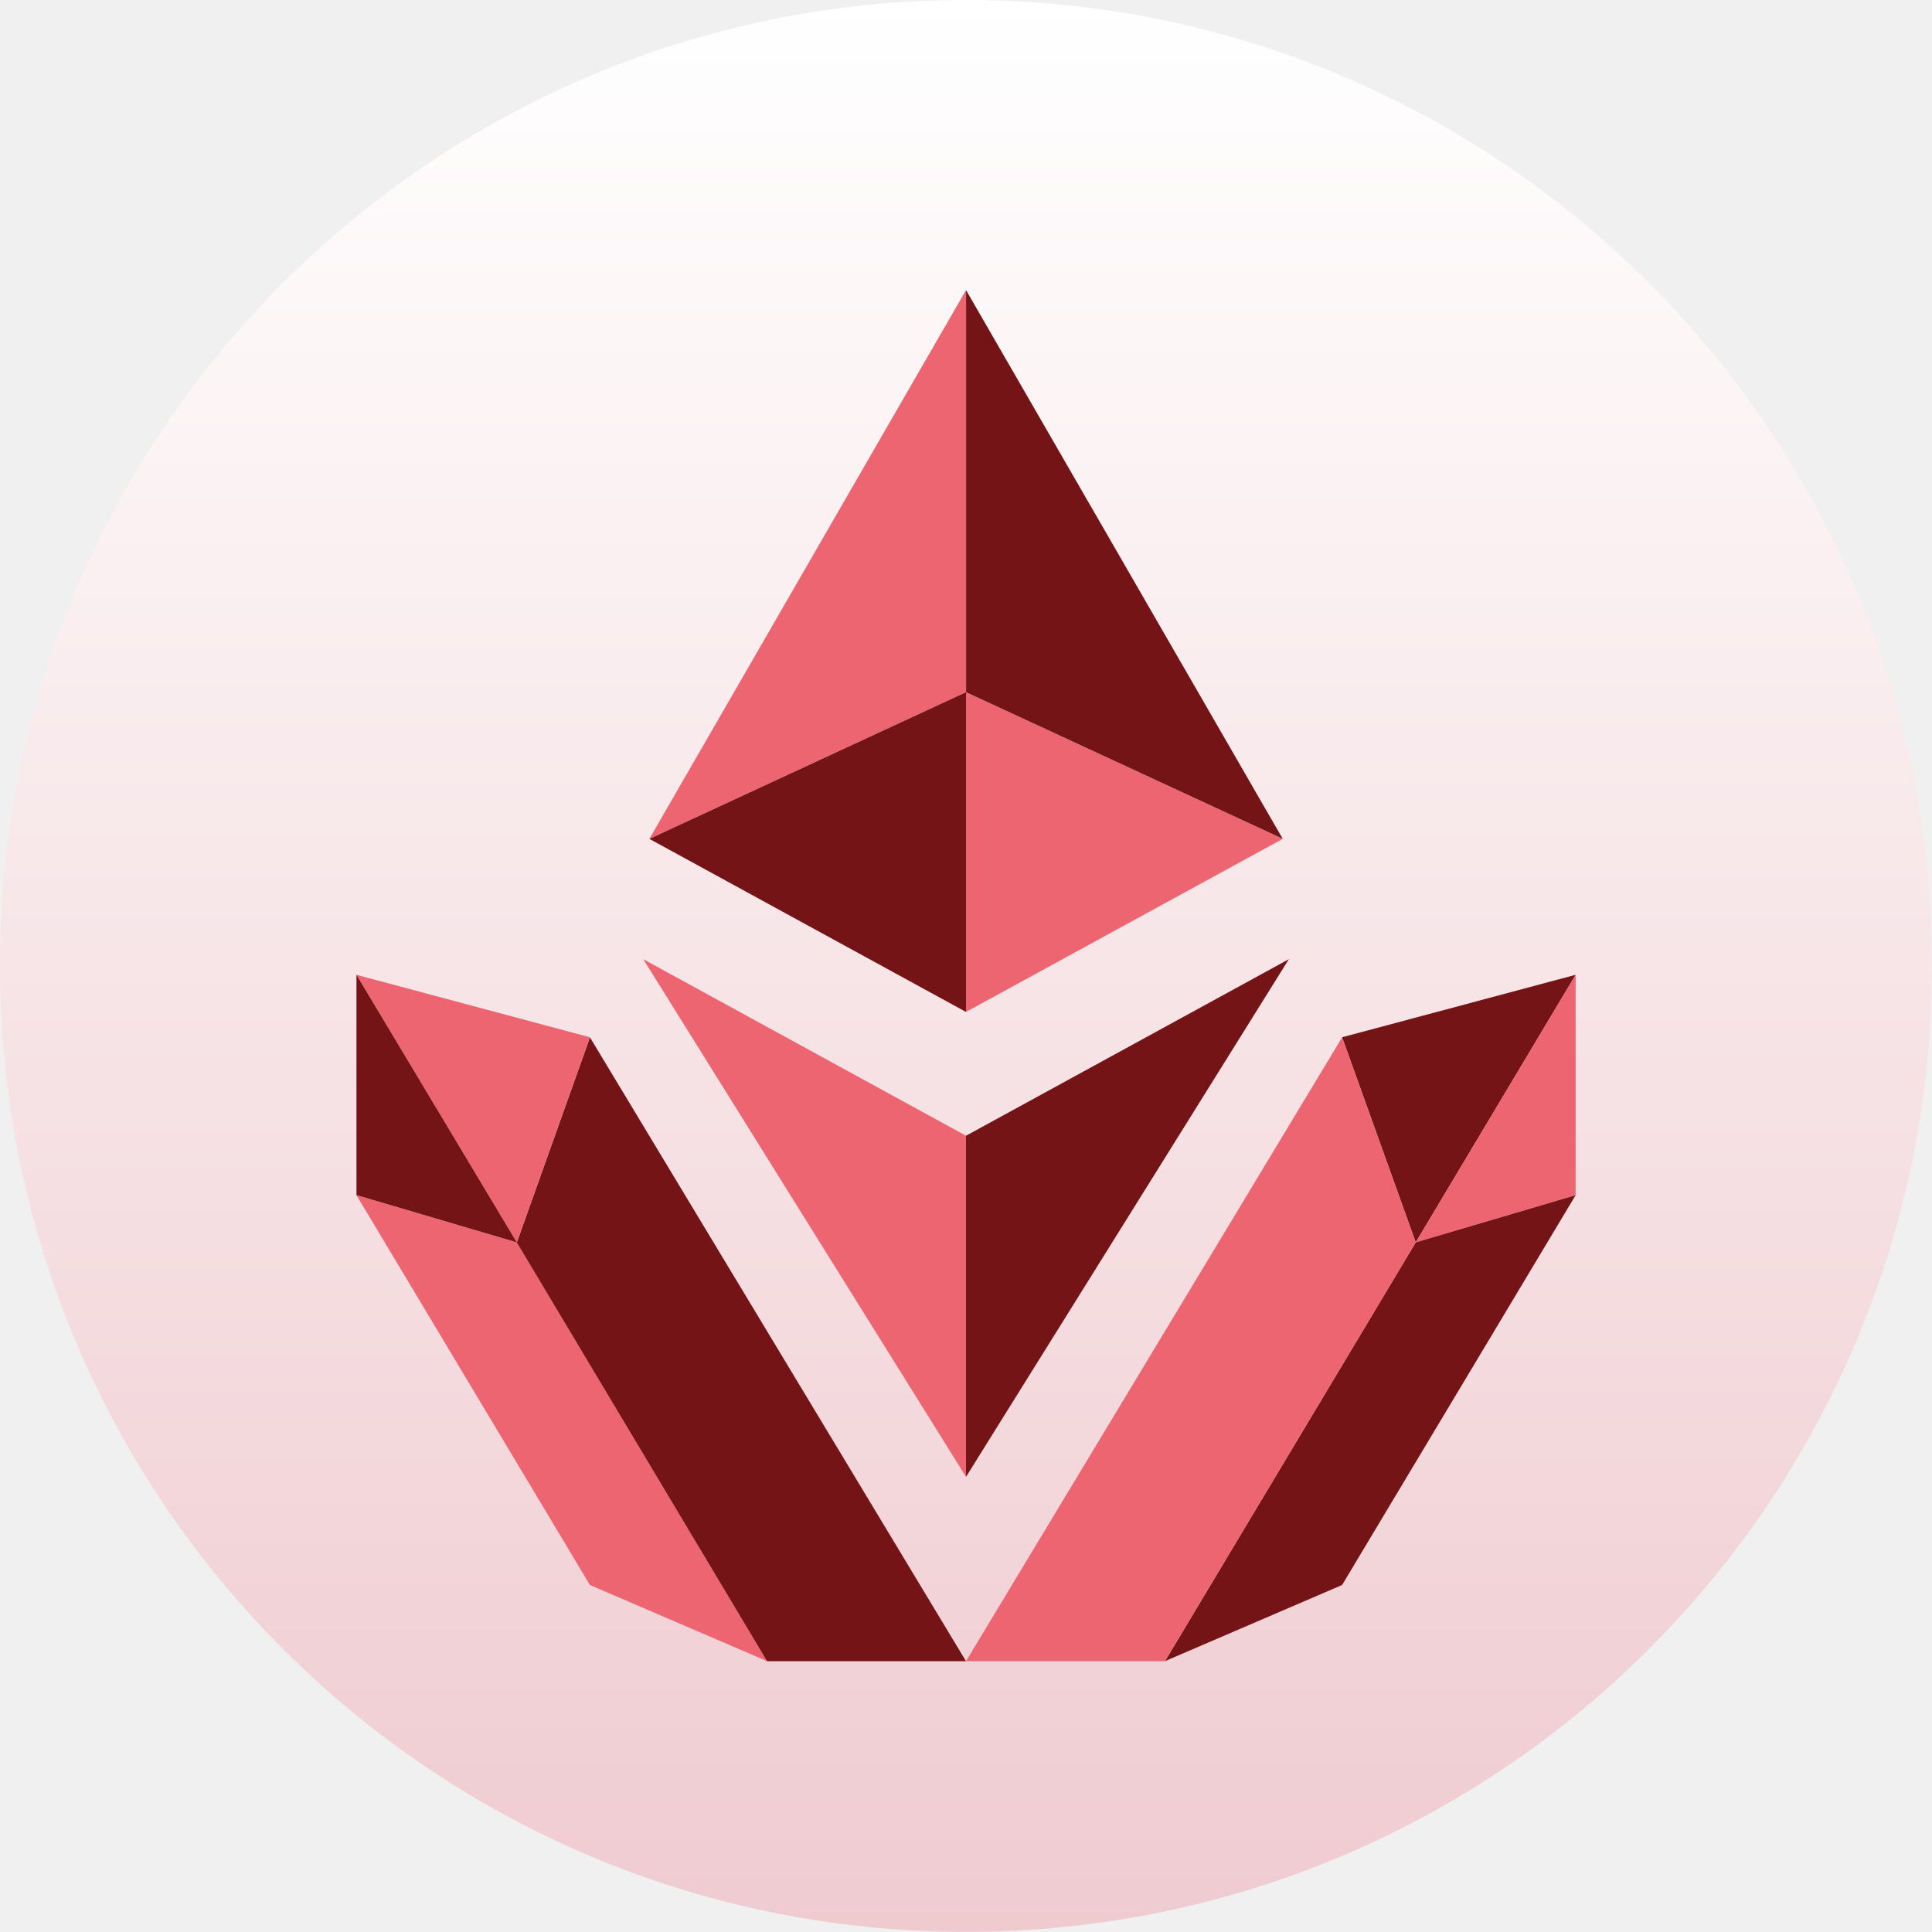
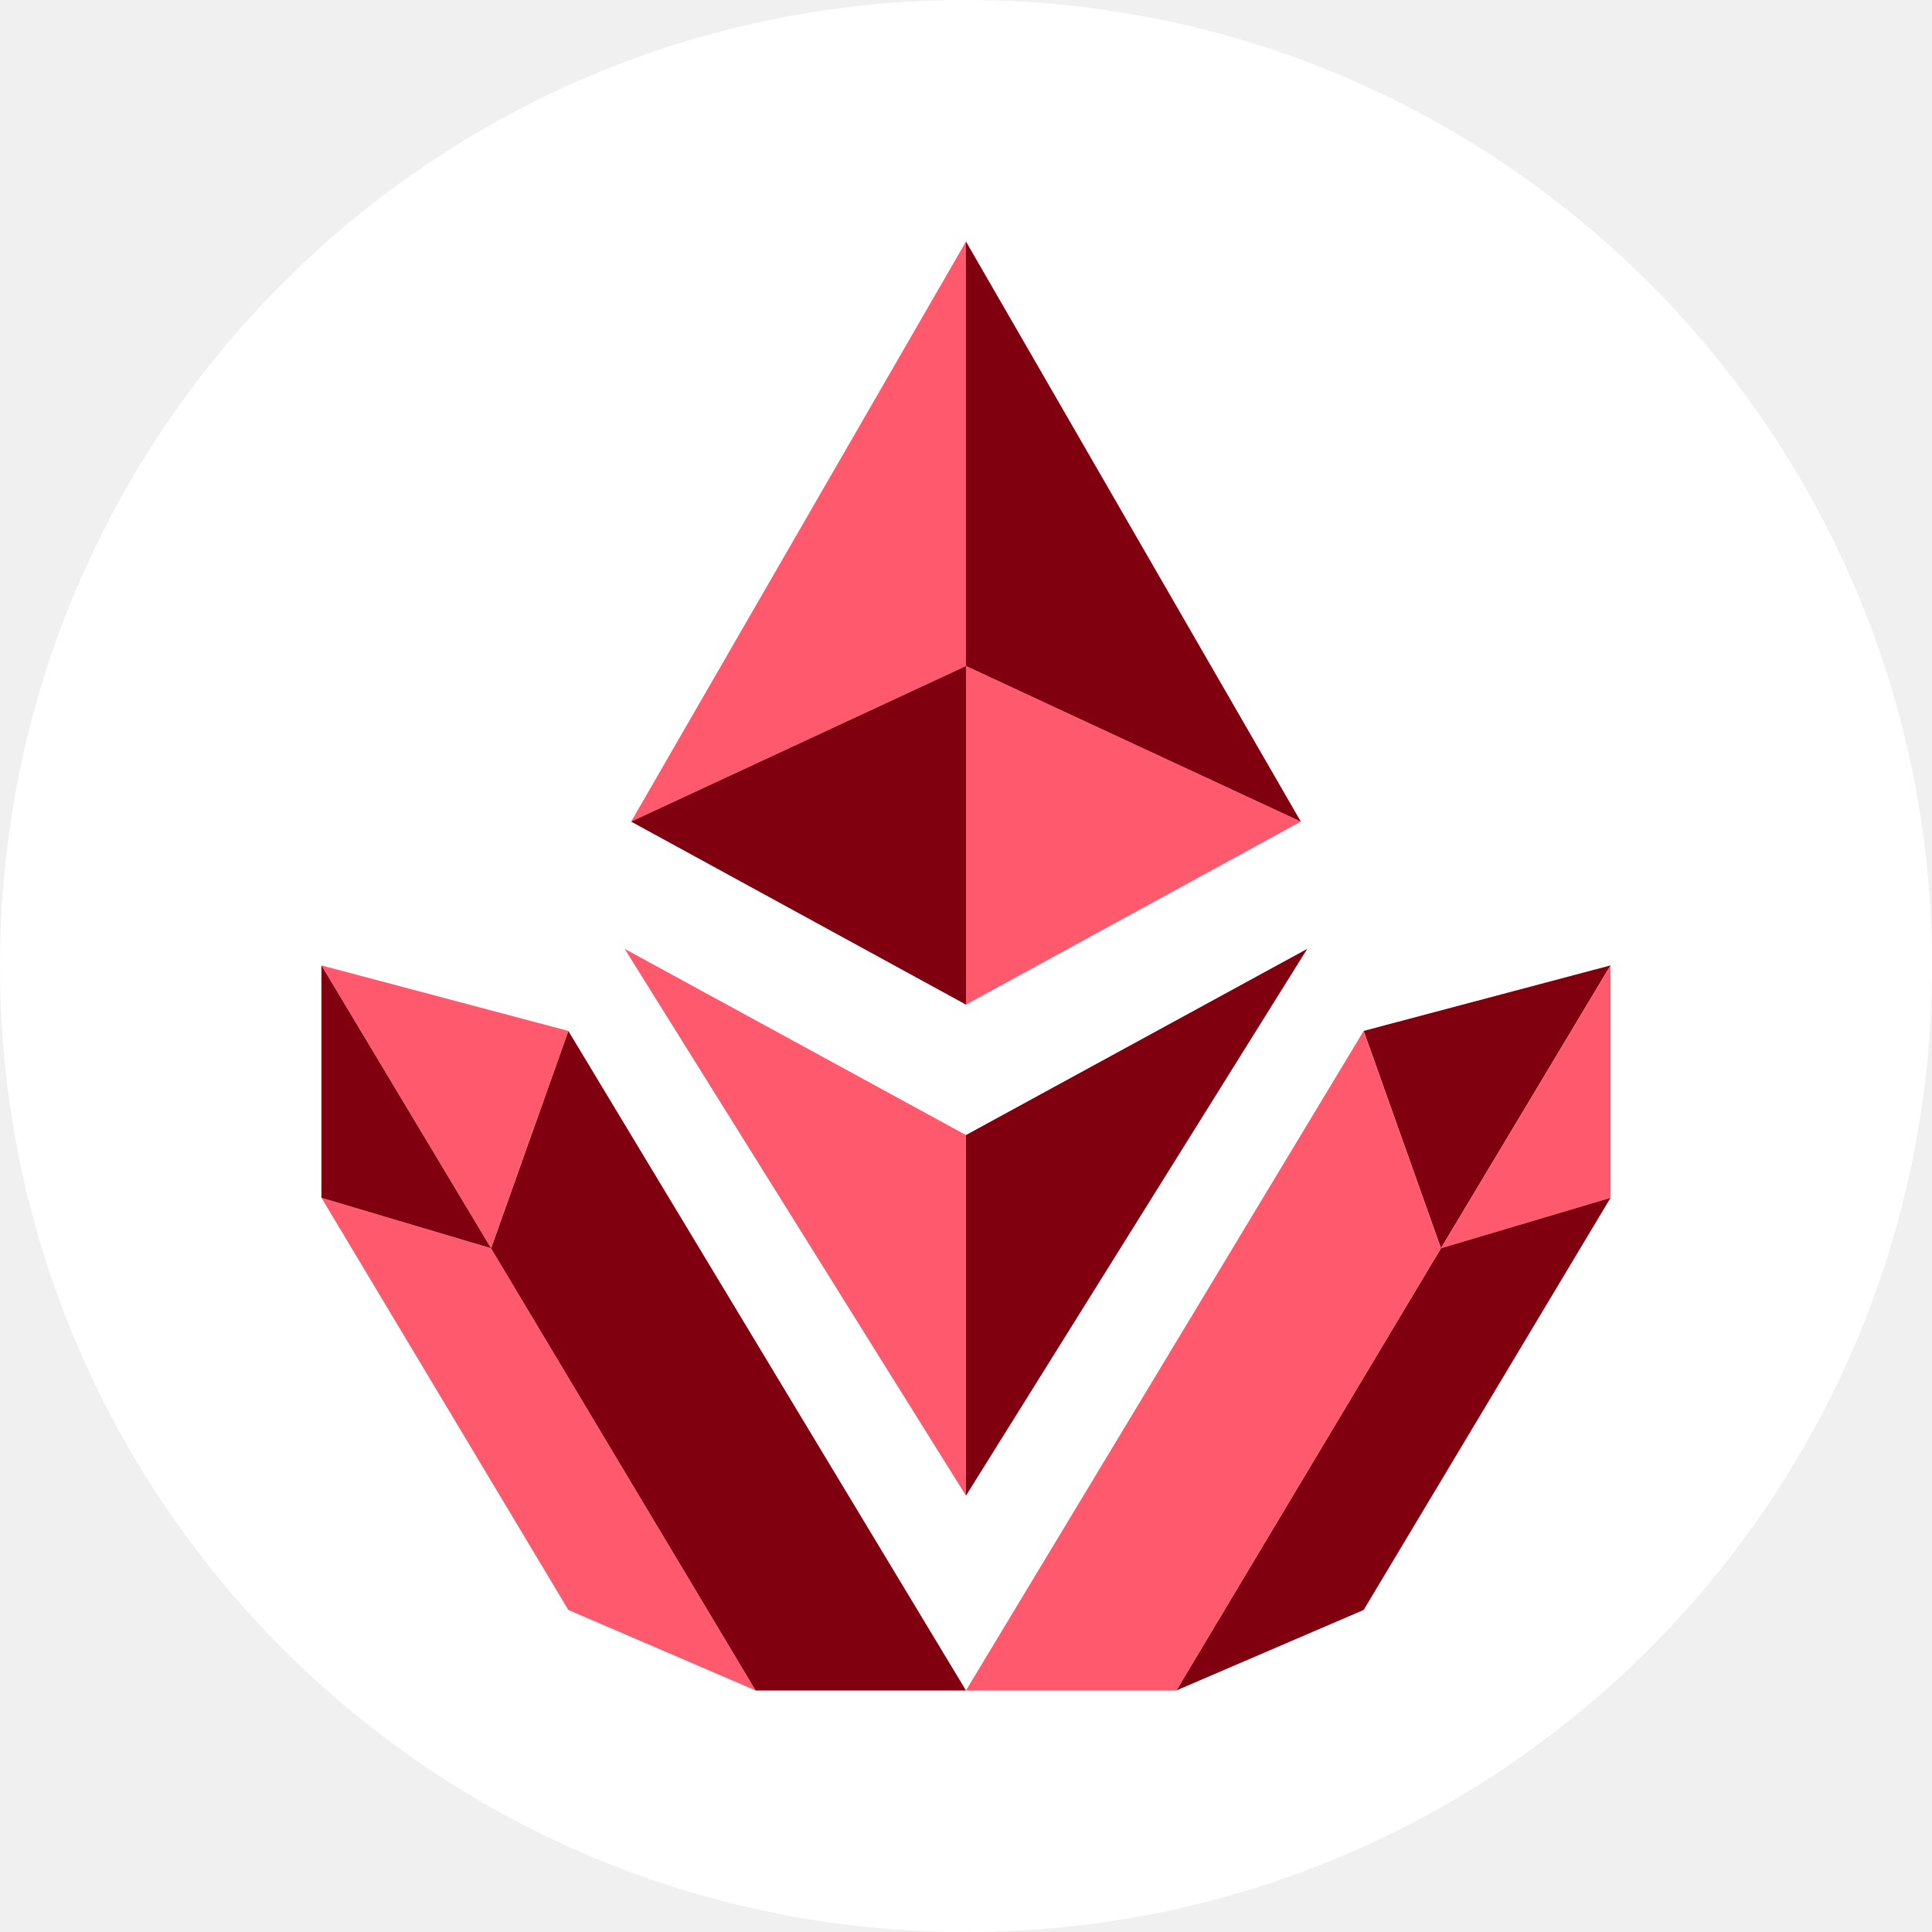
- <svg xmlns="http://www.w3.org/2000/svg" width="36" height="36" fill="none">
-   <path fill="url(#a)" d="M18 35.998c9.94 0 17.998-8.058 17.998-17.999C35.998 8.06 27.94 0 18 0 8.06 0 0 8.058 0 18c0 9.94 8.058 17.998 18 17.998Z" />
-   <path fill="#EC6571" d="m12.1 15.63 5.9-2.732V5.406l-5.9 10.225ZM18 12.898v5.958l5.902-3.225-5.901-2.733Z" />
-   <path fill="#751417" d="M18 12.898v5.958l-5.9-3.225 5.9-2.733ZM23.902 15.63l-5.901-2.732V5.406l5.901 10.225Z" />
-   <path fill="#EC6571" d="M18 21.164v6.355l-6.014-9.646 6.015 3.29Z" />
-   <path fill="#751417" d="M18 21.164v6.355l6.016-9.646L18 21.163ZM25.008 19.328l1.372 3.822 2.98-4.986-4.352 1.164Z" />
-   <path fill="#EC6571" d="m26.38 23.15 2.98-.881v-4.105l-2.98 4.986Z" />
-   <path fill="#751417" d="m29.36 22.27-4.352 7.264-3.3 1.419 4.672-7.803 2.98-.88Z" />
-   <path fill="#EC6571" d="m6.642 22.27 4.35 7.264 3.3 1.419L9.63 23.15l-2.988-.88Z" />
-   <path fill="#751417" d="M18 30.954 10.993 19.33 9.63 23.152l4.663 7.802H18Z" />
-   <path fill="#EC6571" d="M10.992 19.328 9.63 23.15l-2.988-4.986 4.35 1.164Z" />
-   <path fill="#751417" d="m9.63 23.15-2.988-.881v-4.105L9.63 23.15Z" />
-   <path fill="#EC6571" d="m18 30.954 7.008-11.624 1.372 3.822-4.673 7.802h-3.706Z" />
-   <defs>
-     <linearGradient id="a" x1="17.999" x2="17.999" y1="0" y2="35.998" gradientUnits="userSpaceOnUse">
-       <stop stop-color="#fff" />
-       <stop offset="1" stop-color="#EFCBD0" />
-     </linearGradient>
-   </defs>
+ <svg xmlns="http://www.w3.org/2000/svg" width="42" height="42" viewBox="0 0 42 42" fill="none">
+   <rect width="42" height="42" rx="21" fill="white" />
+   <path d="M13.72 17.861L21 14.478V5.25L13.72 17.861Z" fill="#FF596E" />
+   <path d="M20.999 14.478V21.84L28.279 17.861L20.999 14.478Z" fill="#FF596E" />
+   <path d="M21 14.478V21.84L13.72 17.861L21 14.478Z" fill="#800010" />
+   <path d="M28.279 17.861L20.999 14.478V5.25L28.279 17.861Z" fill="#800010" />
+   <path d="M20.999 24.675V32.515L13.579 20.627L20.999 24.675Z" fill="#FF596E" />
+   <path d="M20.999 24.675V32.515L28.419 20.627L20.999 24.675Z" fill="#800010" />
+   <path d="M29.645 22.411L31.325 27.136L35.011 20.987L29.645 22.411Z" fill="#800010" />
+   <path d="M31.325 27.136L35.011 26.039V20.987L31.325 27.136Z" fill="#FF596E" />
+   <path d="M35.012 26.039L29.645 34.999L25.573 36.749L31.325 27.136L35.012 26.039Z" fill="#800010" />
+   <path d="M6.988 26.039L12.355 34.999L16.426 36.749L10.675 27.136L6.988 26.039Z" fill="#FF596E" />
+   <path d="M21 36.75L12.355 22.412L10.675 27.137L16.427 36.75H21Z" fill="#800010" />
+   <path d="M12.355 22.411L10.675 27.136L6.988 20.987L12.355 22.411Z" fill="#FF596E" />
+   <path d="M10.675 27.136L6.988 26.039V20.987L10.675 27.136Z" fill="#800010" />
+   <path d="M20.999 36.75L29.644 22.412L31.324 27.137L25.573 36.75H20.999Z" fill="#FF596E" />
</svg>
